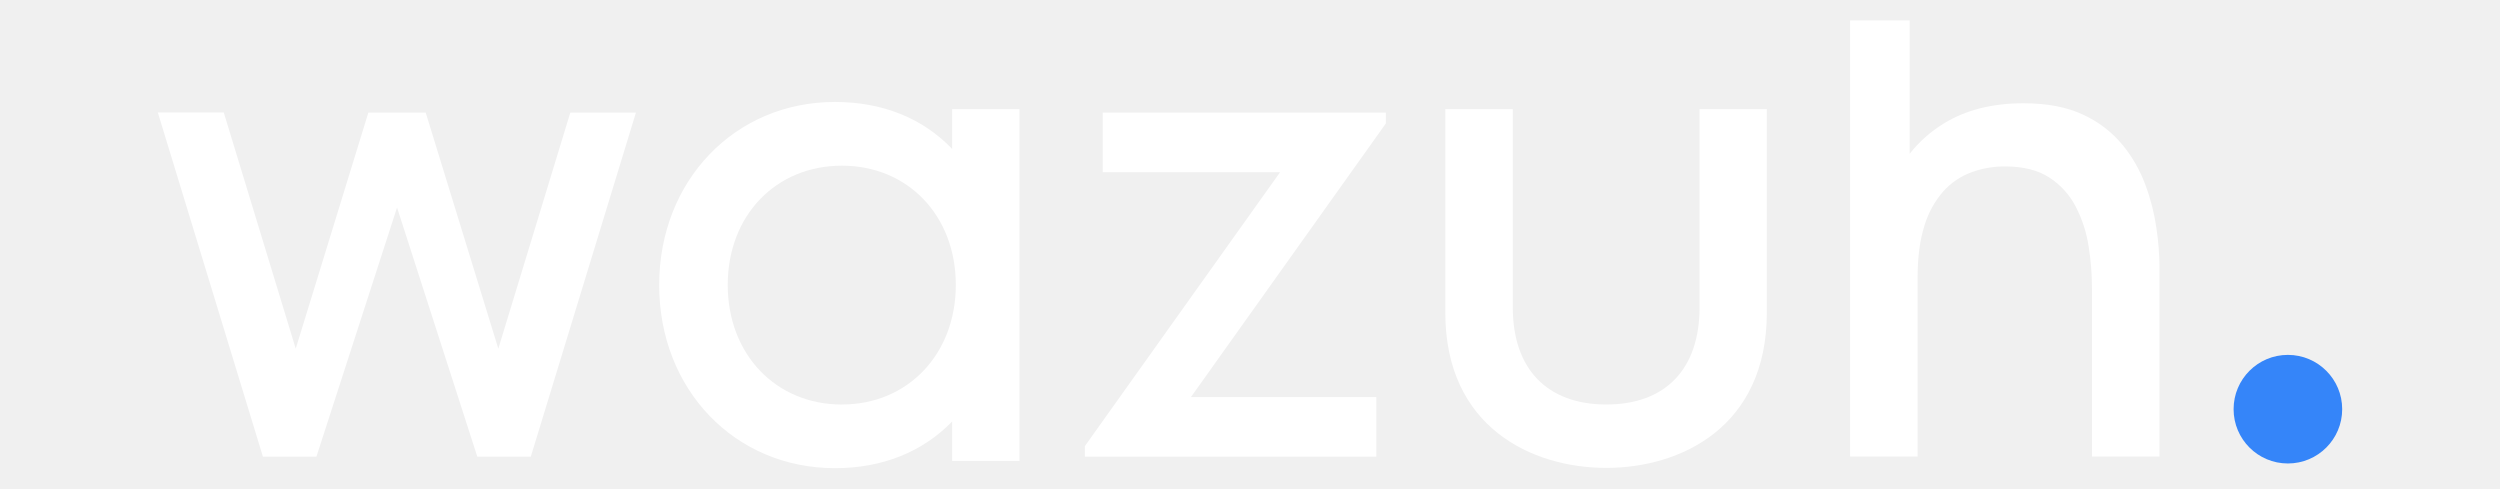
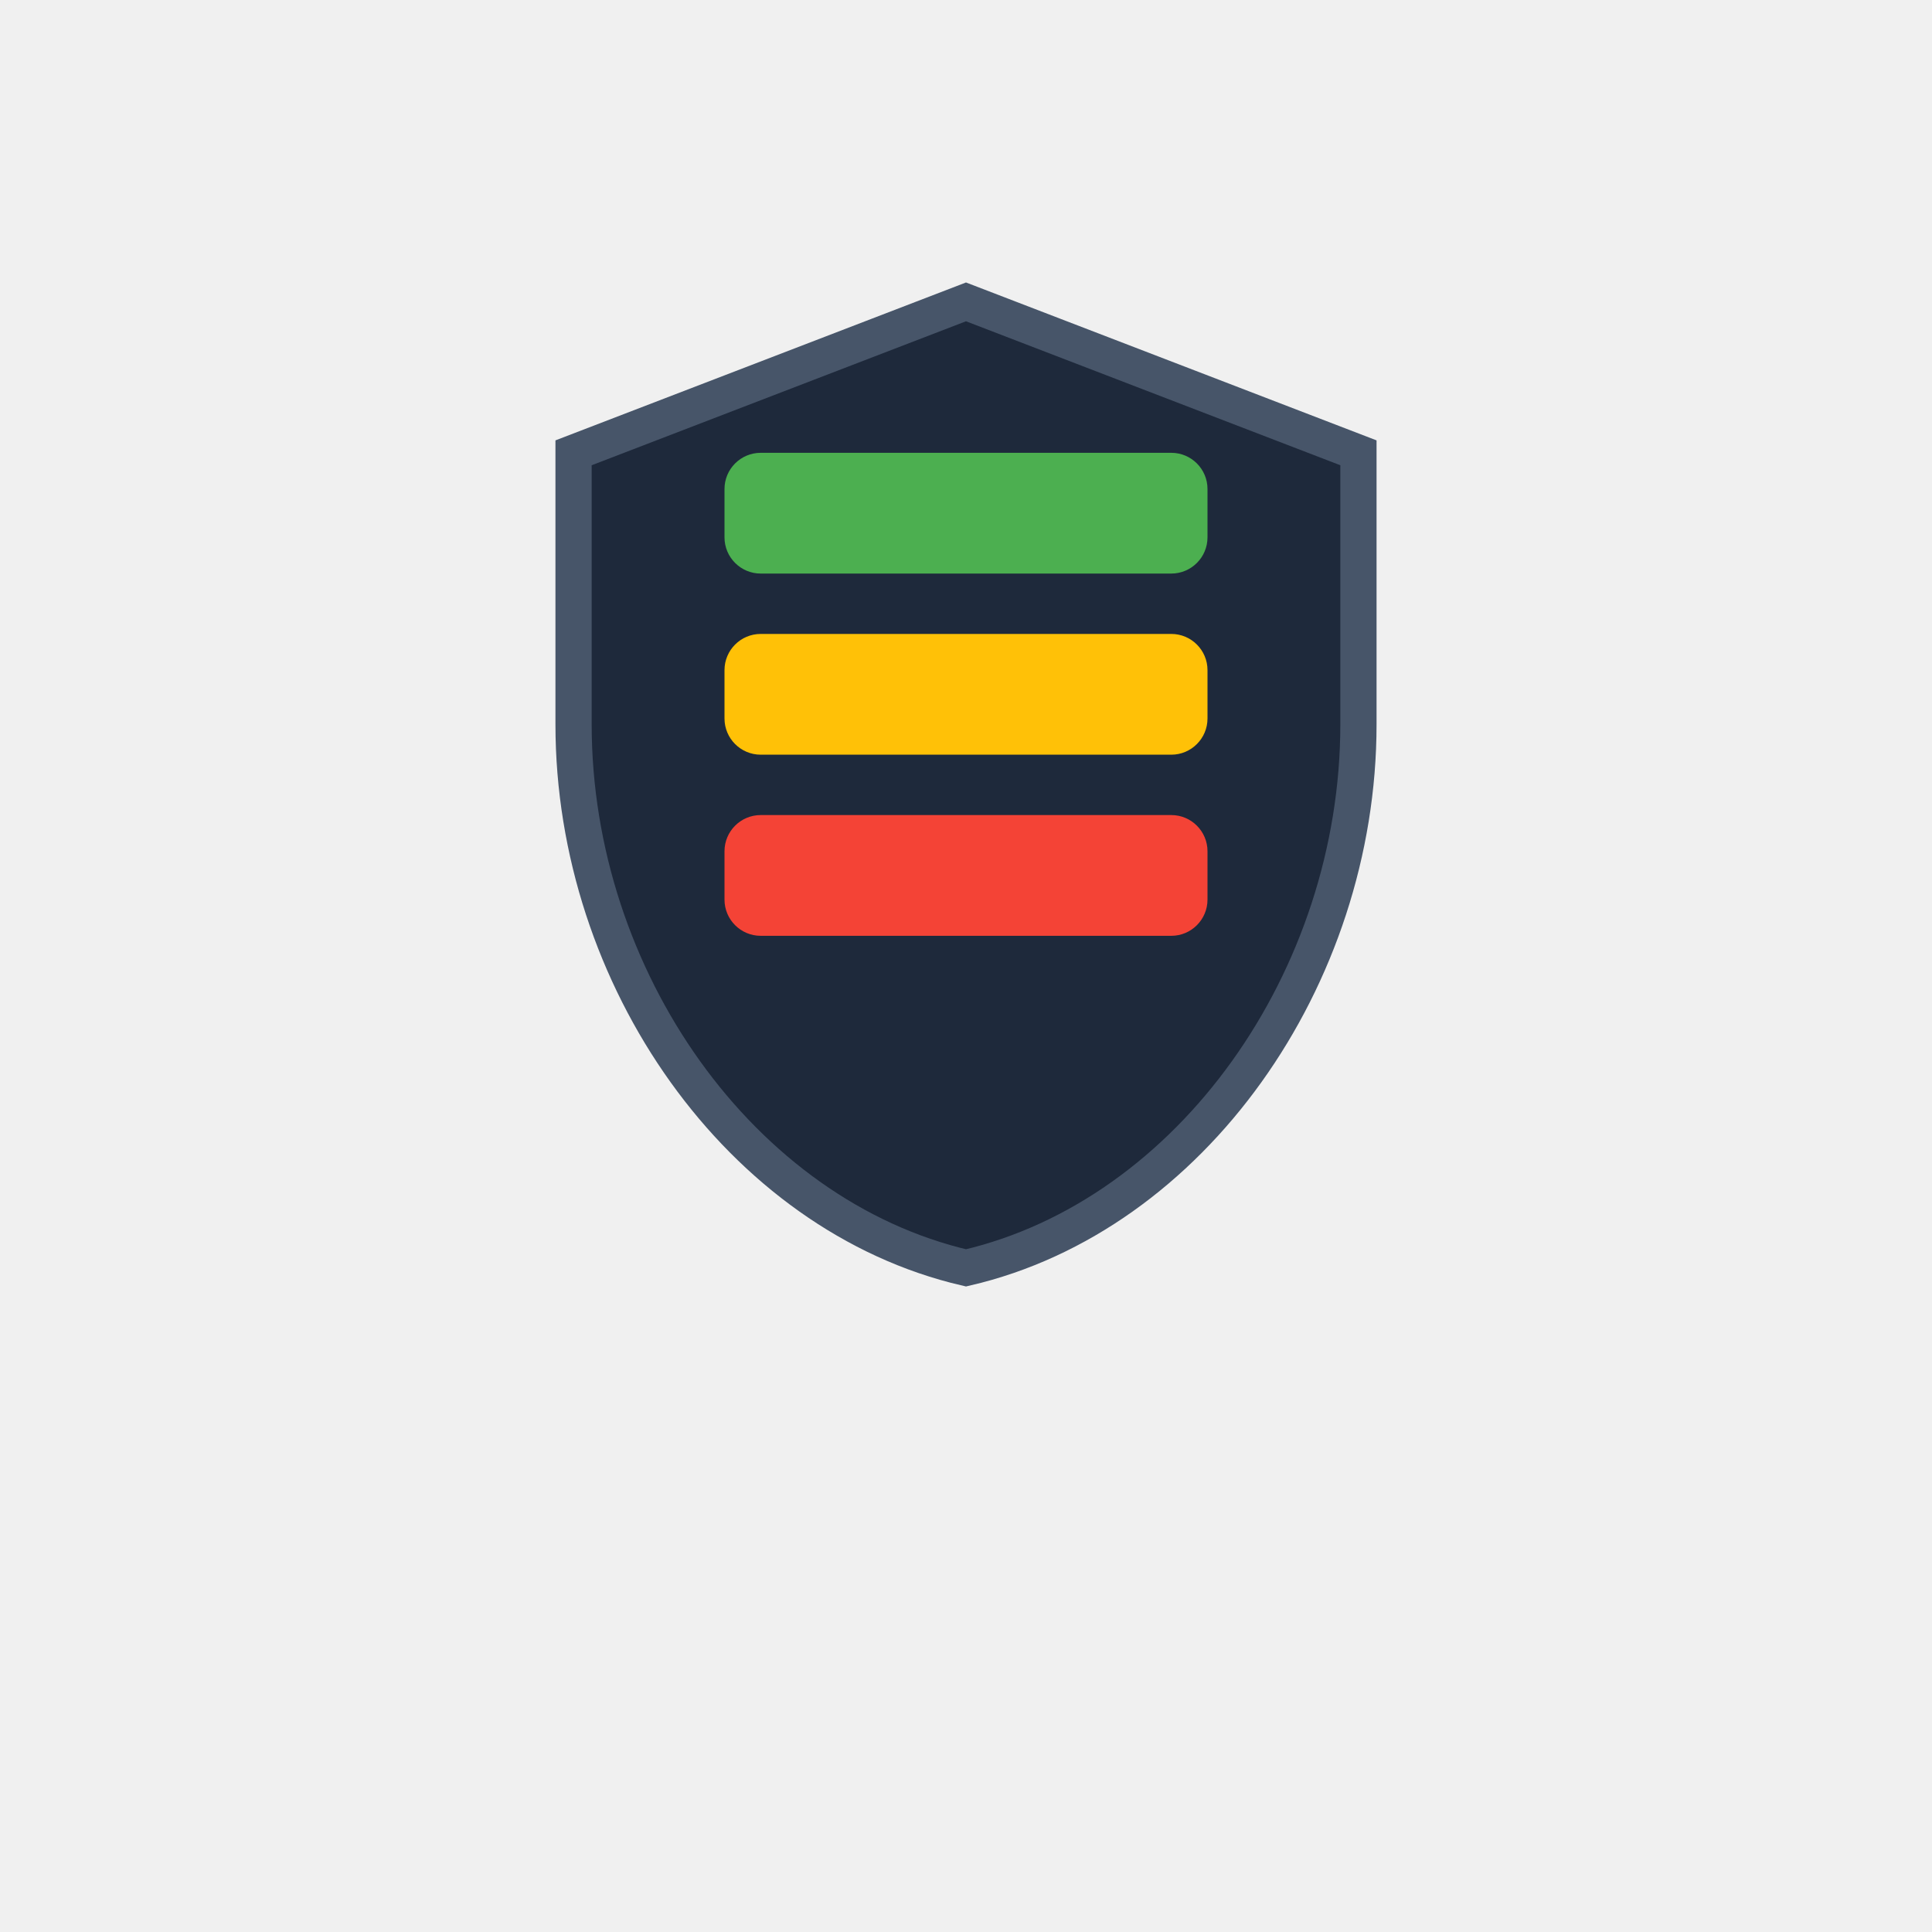
- <svg xmlns="http://www.w3.org/2000/svg" version="1.1" x="0px" y="0px" width="1024px" height="200px" viewBox="0 0 1024 200" fill="none">
-   <g>
-     <polygon points="204.11 142.81 174.37 46.12 150.88 46.12 121.13 142.81 91.65 46.06 64.64 46.06 107.69 187.04 129.61 187.04 162.63 85 195.5 187.04 217.42 187.04 260.48 46.12 233.6 46.12 204.11 142.81" fill="white" />
-     <polygon points="451.67 70.52 524.33 70.52 444.36 182.73 444.36 187.04 563.74 187.04 563.74 162.64 487.81 162.64 567.65 50.56 567.65 46.12 451.67 46.12 451.67 70.52" fill="white" />
-     <path d="M390,61c-12.09-12.61-28.57-19.24-48-19.24-41,0-72,32.22-72,75s30.95,75,72,75c19.35,0,35.84-6.6,48-19.12v16.16h27.58V44.7H390Zm-45.15,104.7c-27.1,0-46.77-20.6-46.77-49s19.67-48.84,46.77-48.84S391.5,88.4,391.5,116.7,371.89,165.68,344.88,165.68Z" fill="white" />
-     <path d="M696.14,125.88c0,25.29-13.92,39.8-38.18,39.8s-38.32-14.51-38.32-39.8V44.7H592v83.39c0,46.91,35.51,63.56,65.92,63.56s65.77-16.65,65.77-63.56V44.7H696.14Z" fill="white" />
-     <path d="M883.3,93.62A85.09,85.09,0,0,0,878.86,76a56.88,56.88,0,0,0-9.46-16.64A45.46,45.46,0,0,0,853.3,47q-9.93-4.71-24.54-4.7-19.05,0-32.48,8.22A53,53,0,0,0,782.19,63V8.35h-24.4V187h27.66V113.71q0-12.52,2.8-21.27A37.82,37.82,0,0,1,796,78.35a28.86,28.86,0,0,1,11.42-7.76,39.44,39.44,0,0,1,13.83-2.42c7.47,0,13.55,1.53,18.2,4.57a31.27,31.27,0,0,1,10.82,12,52.22,52.22,0,0,1,5.22,16.12,107.39,107.39,0,0,1,1.38,16.89V187h27.66V108.75A114.2,114.2,0,0,0,883.3,93.62Z" fill="white" />
-     <circle fill="#3585F9" cx="937.12" cy="167.6" r="22.24" />
+ <svg xmlns="http://www.w3.org/2000/svg" viewBox="0 0 64 64" fill="none">
+   <g transform="translate(16, 8)">
+     <path d="M16 2L3 7v9c0 8.4 5.54 16.27 13 18 7.46-1.73 13-9.6 13-18V7L16 2z" fill="#1E293B" stroke="#475569" stroke-width="1.2">
+       <animate attributeName="opacity" values="0.7;1;0.7" dur="2s" repeatCount="indefinite" />
+     </path>
+     <rect x="8" y="19" width="16" height="4" rx="1.2" fill="#F44336">
+       <animate attributeName="opacity" values="0.5;1;0.5" dur="2s" begin="0s" repeatCount="indefinite" />
+     </rect>
+     <rect x="8" y="13" width="16" height="4" rx="1.2" fill="#FFC107">
+       <animate attributeName="opacity" values="0.5;1;0.5" dur="2s" begin="0.3s" repeatCount="indefinite" />
+     </rect>
+     <rect x="8" y="7" width="16" height="4" rx="1.2" fill="#4CAF50">
+       <animate attributeName="opacity" values="0.5;1;0.5" dur="2s" begin="0.6s" repeatCount="indefinite" />
+     </rect>
  </g>
</svg>
